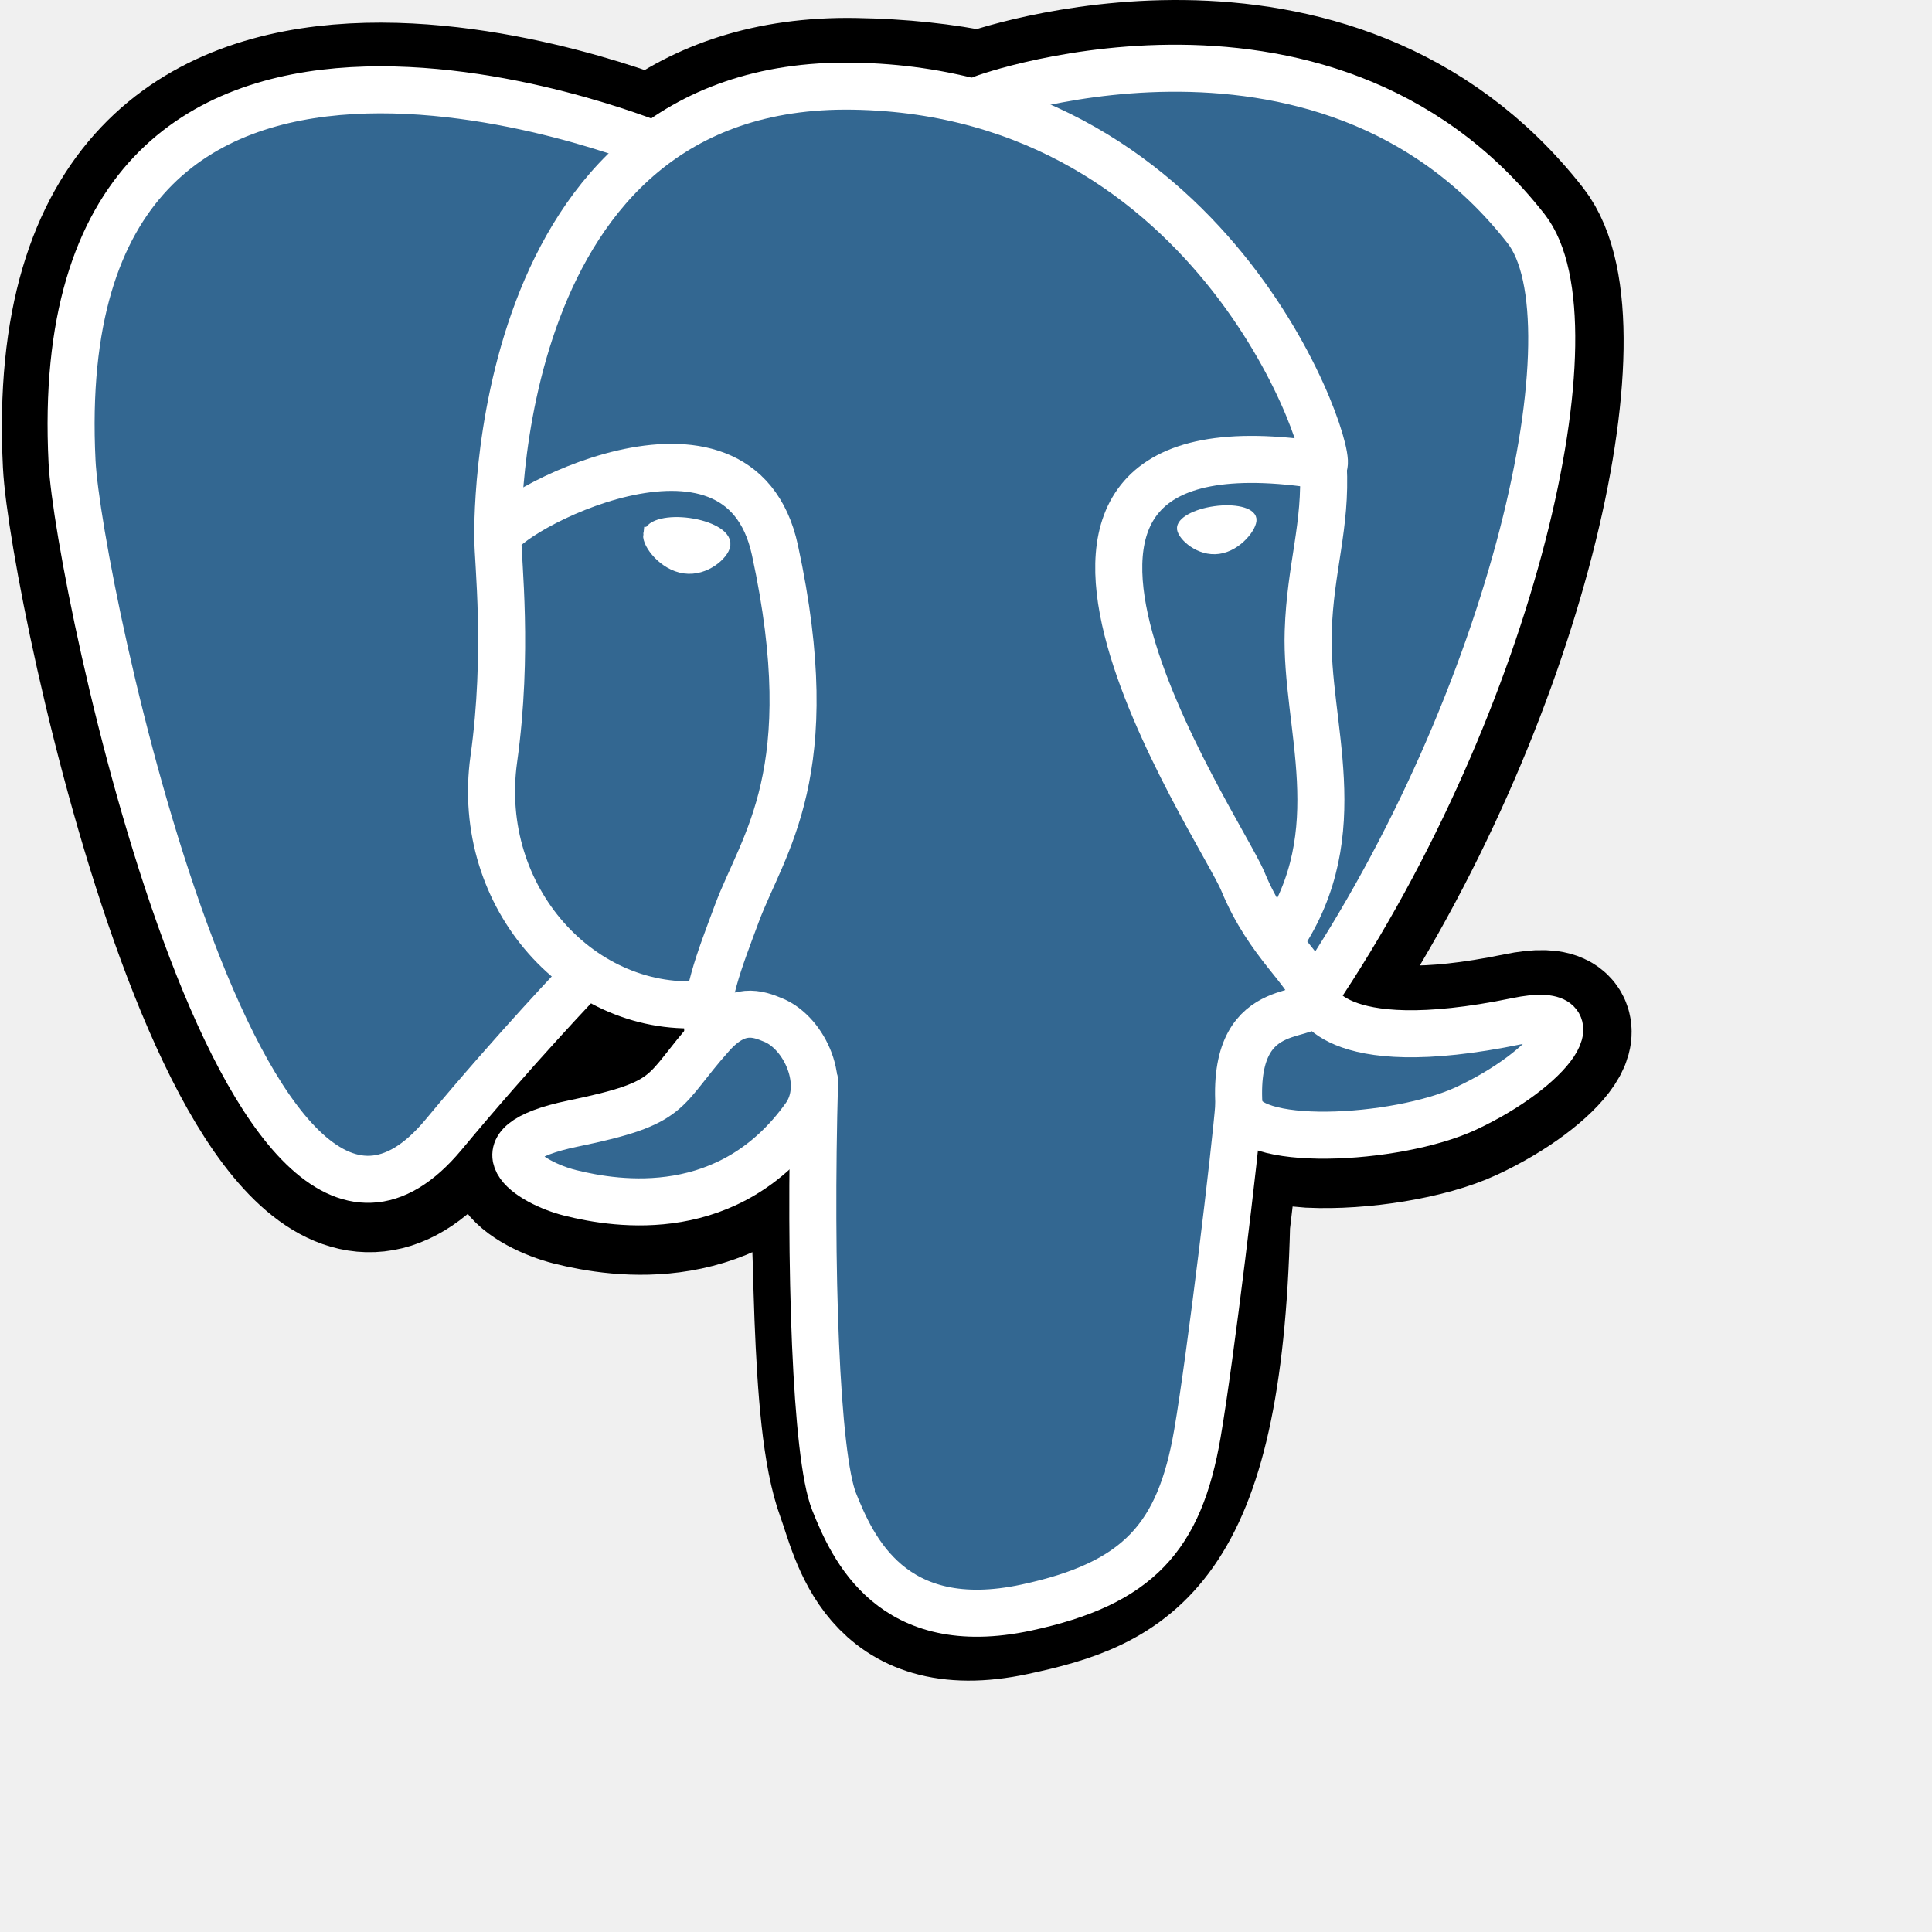
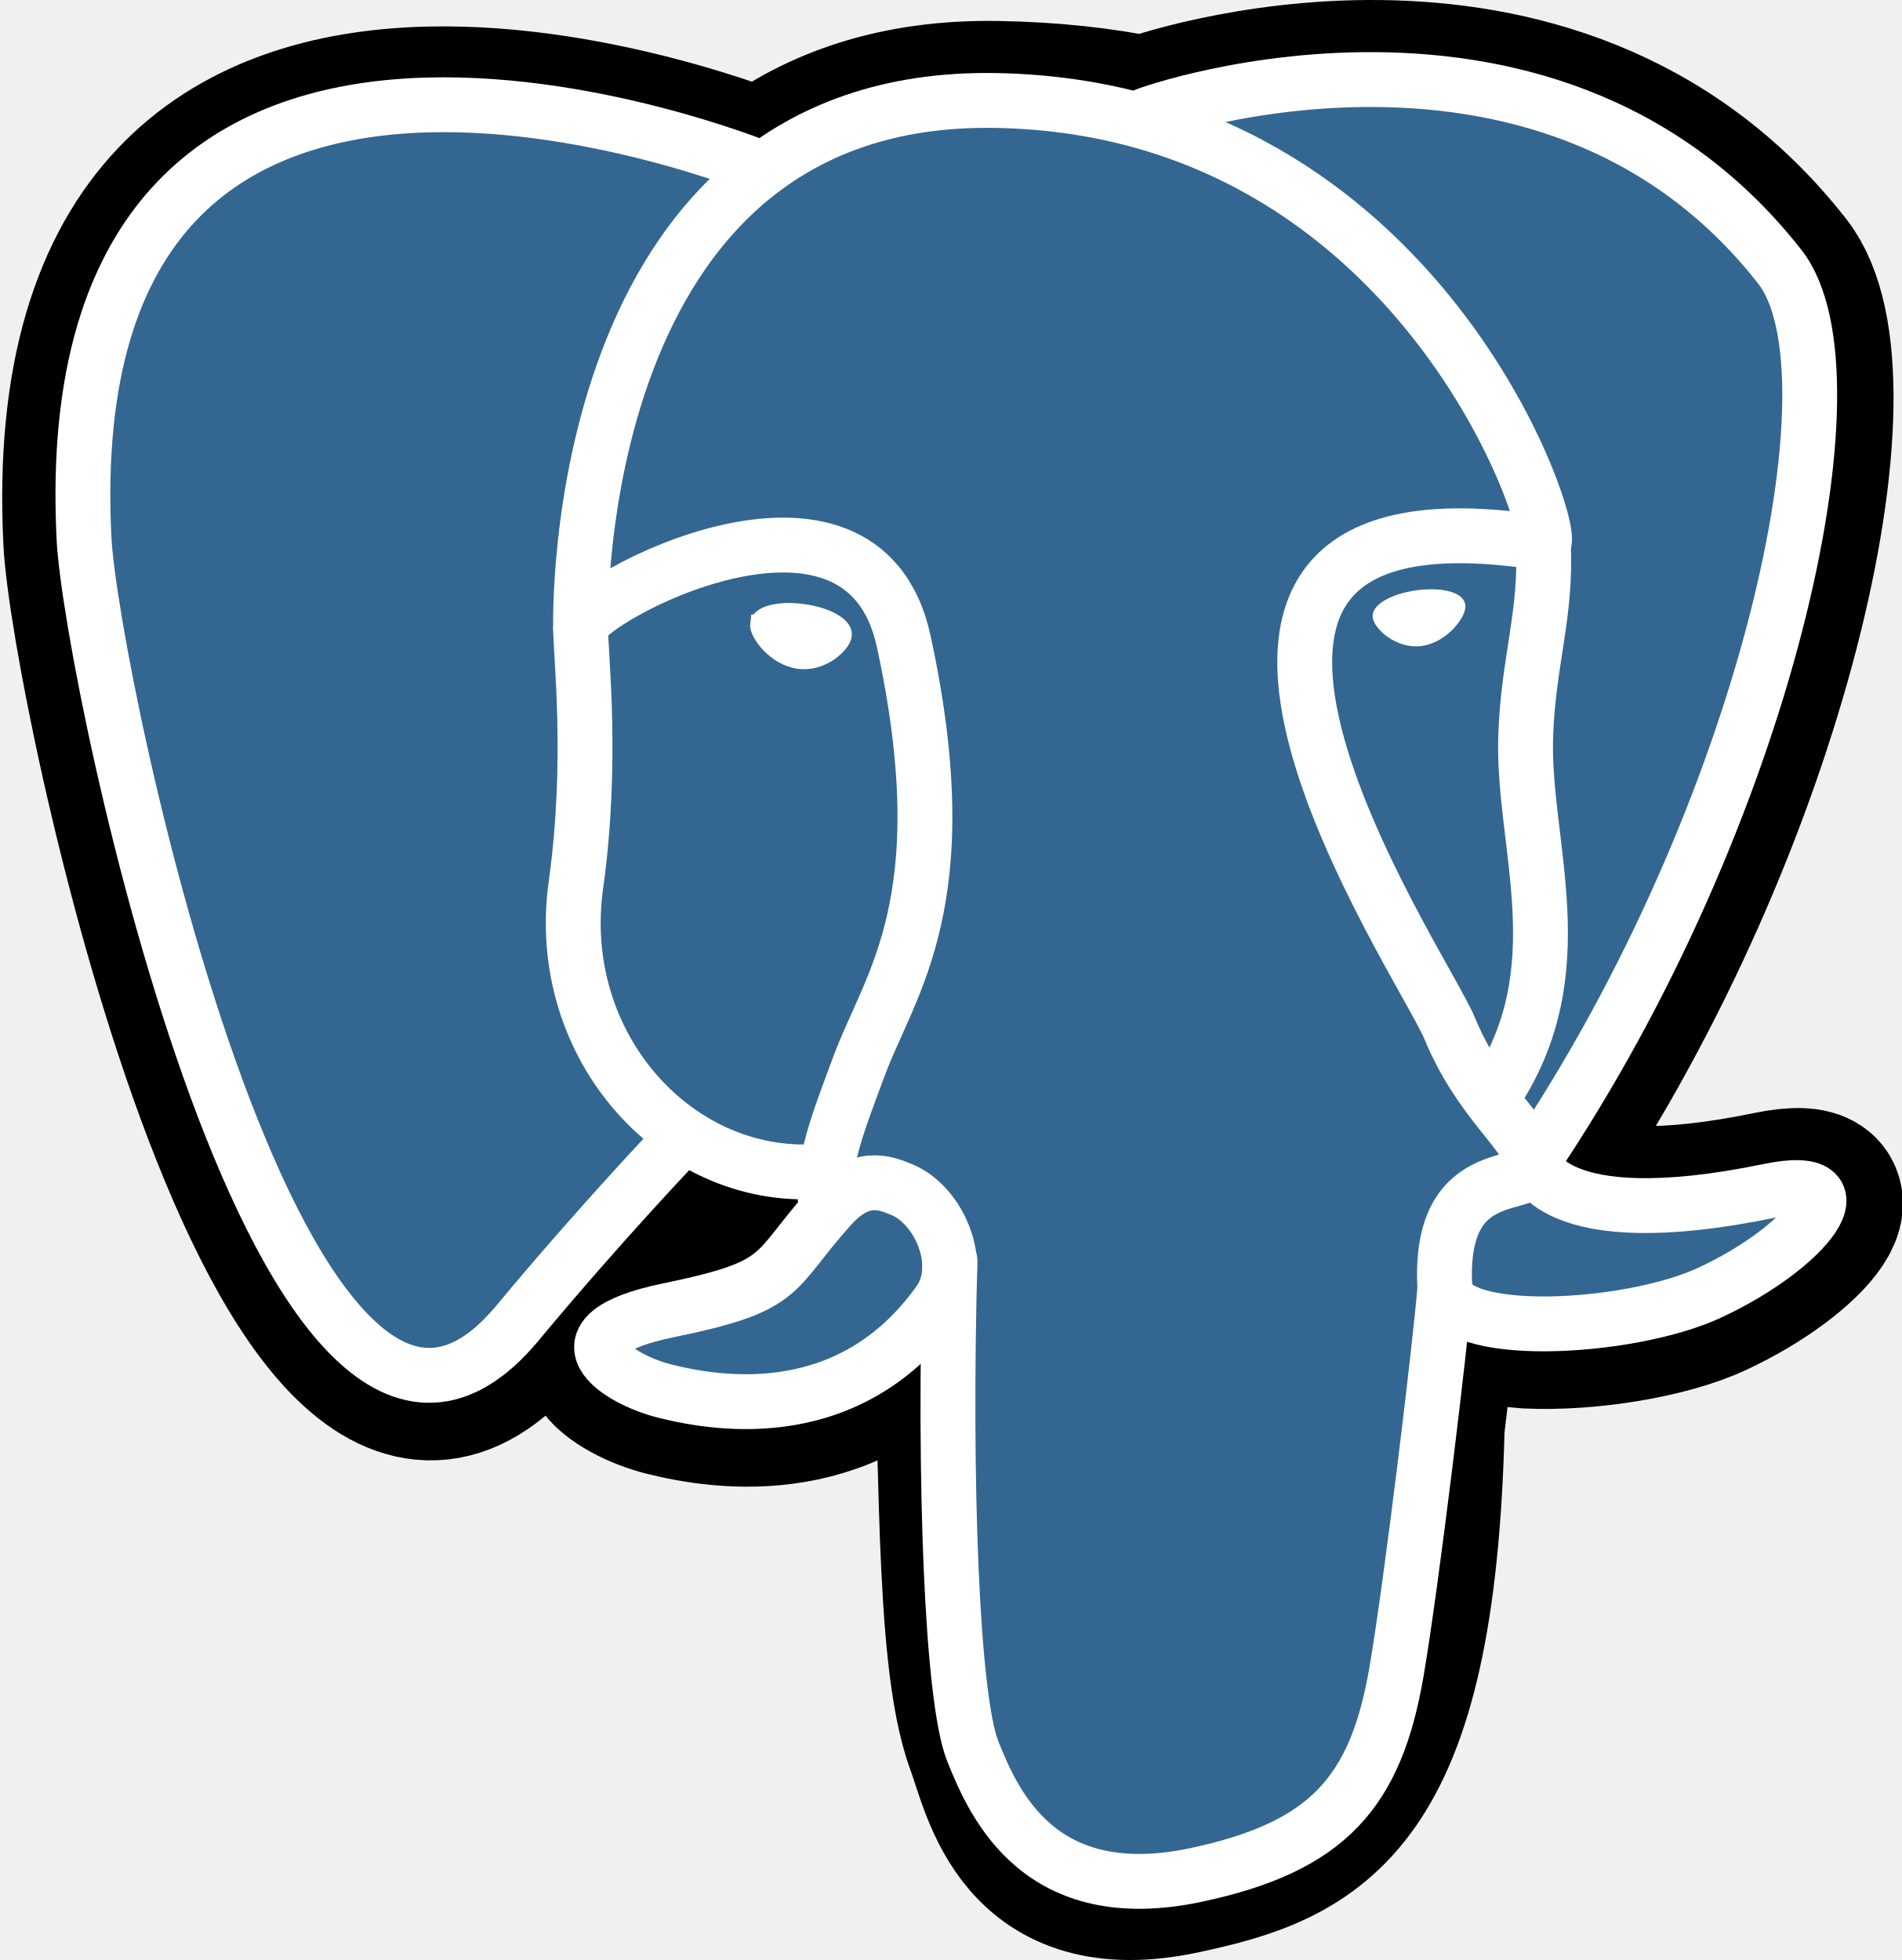
- <svg xmlns="http://www.w3.org/2000/svg" viewBox="0 0 512 512" xml:space="preserve">
+ <svg xmlns="http://www.w3.org/2000/svg" width="432.071pt" height="445.383pt" viewBox="0 0 432.071 445.383" xml:space="preserve">
  <g id="orginal" style="fill-rule:nonzero;clip-rule:nonzero;stroke:#000000;stroke-miterlimit:4;">
	</g>
  <g id="Layer_x0020_3" style="fill-rule:nonzero;clip-rule:nonzero;fill:none;stroke:#FFFFFF;stroke-width:12.465;stroke-linecap:round;stroke-linejoin:round;stroke-miterlimit:4;">
    <path style="fill:#000000;stroke:#000000;stroke-width:37.395;stroke-linecap:butt;stroke-linejoin:miter;" d="M323.205,324.227c2.833-23.601,1.984-27.062,19.563-23.239l4.463,0.392c13.517,0.615,31.199-2.174,41.587-7c22.362-10.376,35.622-27.7,13.572-23.148c-50.297,10.376-53.755-6.655-53.755-6.655c53.111-78.803,75.313-178.836,56.149-203.322    C352.514-5.534,262.036,26.049,260.522,26.869l-0.482,0.089c-9.938-2.062-21.06-3.294-33.554-3.496c-22.761-0.374-40.032,5.967-53.133,15.904c0,0-161.408-66.498-153.899,83.628c1.597,31.936,45.777,241.655,98.47,178.31    c19.259-23.163,37.871-42.748,37.871-42.748c9.242,6.14,20.307,9.272,31.912,8.147l0.897-0.765c-0.281,2.876-0.157,5.689,0.359,9.019c-13.572,15.167-9.584,17.83-36.723,23.416c-27.457,5.659-11.326,15.734-0.797,18.367c12.768,3.193,42.305,7.716,62.268-20.224    l-0.795,3.188c5.325,4.26,4.965,30.619,5.72,49.452c0.756,18.834,2.017,36.409,5.856,46.771c3.839,10.36,8.369,37.05,44.036,29.406c29.809-6.388,52.6-15.582,54.677-101.107" />
    <path style="fill:#336791;stroke:none;" d="M402.395,271.23c-50.302,10.376-53.76-6.655-53.76-6.655c53.111-78.808,75.313-178.843,56.153-203.326c-52.27-66.785-142.752-35.2-144.262-34.38l-0.486,0.087c-9.938-2.063-21.06-3.292-33.56-3.496c-22.761-0.373-40.026,5.967-53.127,15.902    c0,0-161.411-66.495-153.904,83.63c1.597,31.938,45.776,241.657,98.471,178.312c19.26-23.163,37.869-42.748,37.869-42.748c9.243,6.14,20.308,9.272,31.908,8.147l0.901-0.765c-0.28,2.876-0.152,5.689,0.361,9.019c-13.575,15.167-9.586,17.83-36.723,23.416    c-27.459,5.659-11.328,15.734-0.796,18.367c12.768,3.193,42.307,7.716,62.266-20.224l-0.796,3.188c5.319,4.26,9.054,27.711,8.428,48.969c-0.626,21.259-1.044,35.854,3.147,47.254c4.191,11.4,8.368,37.05,44.042,29.406c29.809-6.388,45.256-22.942,47.405-50.555    c1.525-19.631,4.976-16.729,5.194-34.28l2.768-8.309c3.192-26.611,0.507-35.196,18.872-31.203l4.463,0.392c13.517,0.615,31.208-2.174,41.591-7c22.358-10.376,35.618-27.7,13.573-23.148z" />
    <path d="M215.866,286.484c-1.385,49.516,0.348,99.377,5.193,111.495c4.848,12.118,15.223,35.688,50.9,28.045c29.806-6.39,40.651-18.756,45.357-46.051c3.466-20.082,10.148-75.854,11.005-87.281" />
    <path d="M173.104,38.256c0,0-161.521-66.016-154.012,84.109c1.597,31.938,45.779,241.664,98.473,178.316c19.256-23.166,36.671-41.335,36.671-41.335" />
    <path d="M260.349,26.207c-5.591,1.753,89.848-34.889,144.087,34.417c19.159,24.484-3.043,124.519-56.153,203.329" />
    <path style="stroke-linejoin:bevel;" d="M348.282,263.953c0,0,3.461,17.036,53.764,6.653c22.04-4.552,8.776,12.774-13.577,23.155c-18.345,8.514-59.474,10.696-60.146-1.069c-1.729-30.355,21.647-21.133,19.96-28.739c-1.525-6.85-11.979-13.573-18.894-30.338    c-6.037-14.633-82.796-126.849,21.287-110.183c3.813-0.789-27.146-99.002-124.553-100.599c-97.385-1.597-94.19,119.762-94.19,119.762" />
    <path d="M188.604,274.334c-13.577,15.166-9.584,17.829-36.723,23.417c-27.459,5.66-11.326,15.733-0.797,18.365c12.768,3.195,42.307,7.718,62.266-20.229c6.078-8.509-0.036-22.086-8.385-25.547c-4.034-1.671-9.428-3.765-16.361,3.994z" />
    <path d="M187.715,274.069c-1.368-8.917,2.93-19.528,7.536-31.942c6.922-18.626,22.893-37.255,10.117-96.339c-9.523-44.029-73.396-9.163-73.436-3.193c-0.039,5.968,2.889,30.26-1.067,58.548c-5.162,36.913,23.488,68.132,56.479,64.938" />
    <path style="fill:#FFFFFF;stroke-width:4.155;stroke-linecap:butt;stroke-linejoin:miter;" d="M172.517,141.7c-0.288,2.039,3.733,7.48,8.976,8.207c5.234,0.73,9.714-3.522,9.998-5.559c0.284-2.039-3.732-4.285-8.977-5.015c-5.237-0.731-9.719,0.333-9.996,2.367z" />
    <path style="fill:#FFFFFF;stroke-width:2.078;stroke-linecap:butt;stroke-linejoin:miter;" d="M331.941,137.543c0.284,2.039-3.732,7.48-8.976,8.207c-5.238,0.73-9.718-3.522-10.005-5.559c-0.277-2.039,3.74-4.285,8.979-5.015c5.239-0.73,9.718,0.333,10.002,2.368z" />
    <path d="M350.676,123.432c0.863,15.994-3.445,26.888-3.988,43.914c-0.804,24.748,11.799,53.074-7.191,81.435" />
    <path style="stroke-width:3;" d="M0,60.232" />
  </g>
</svg>
